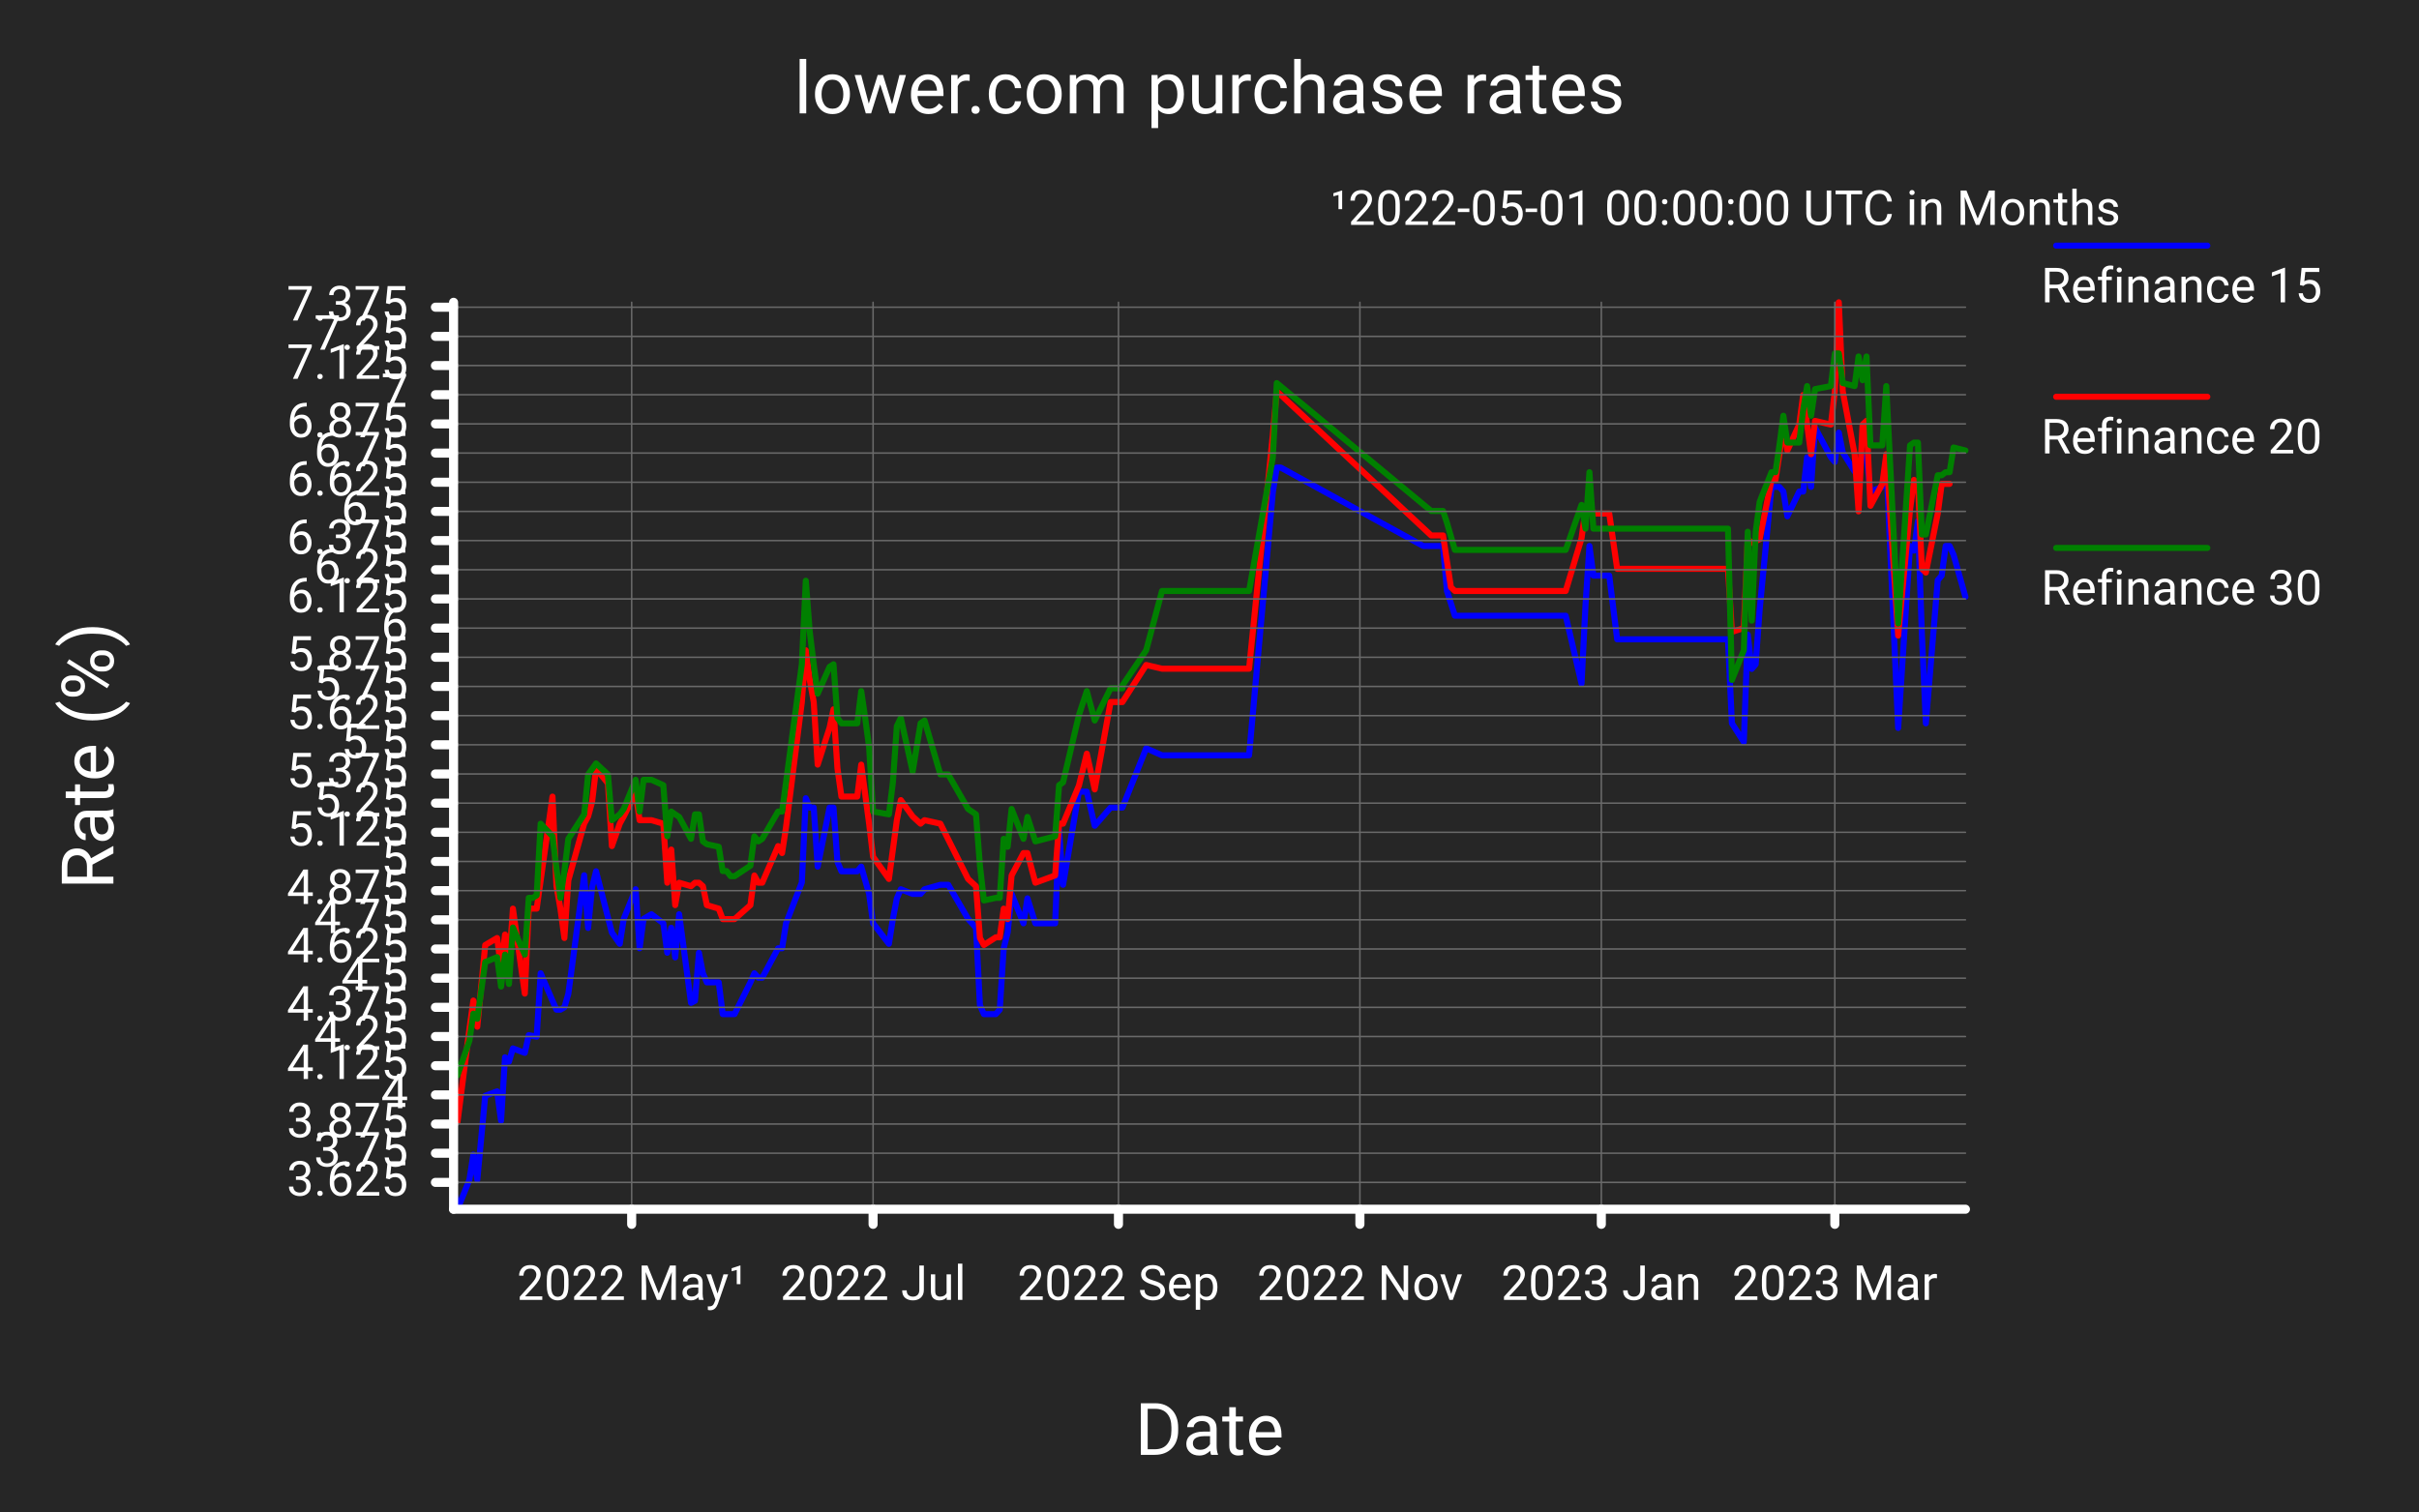
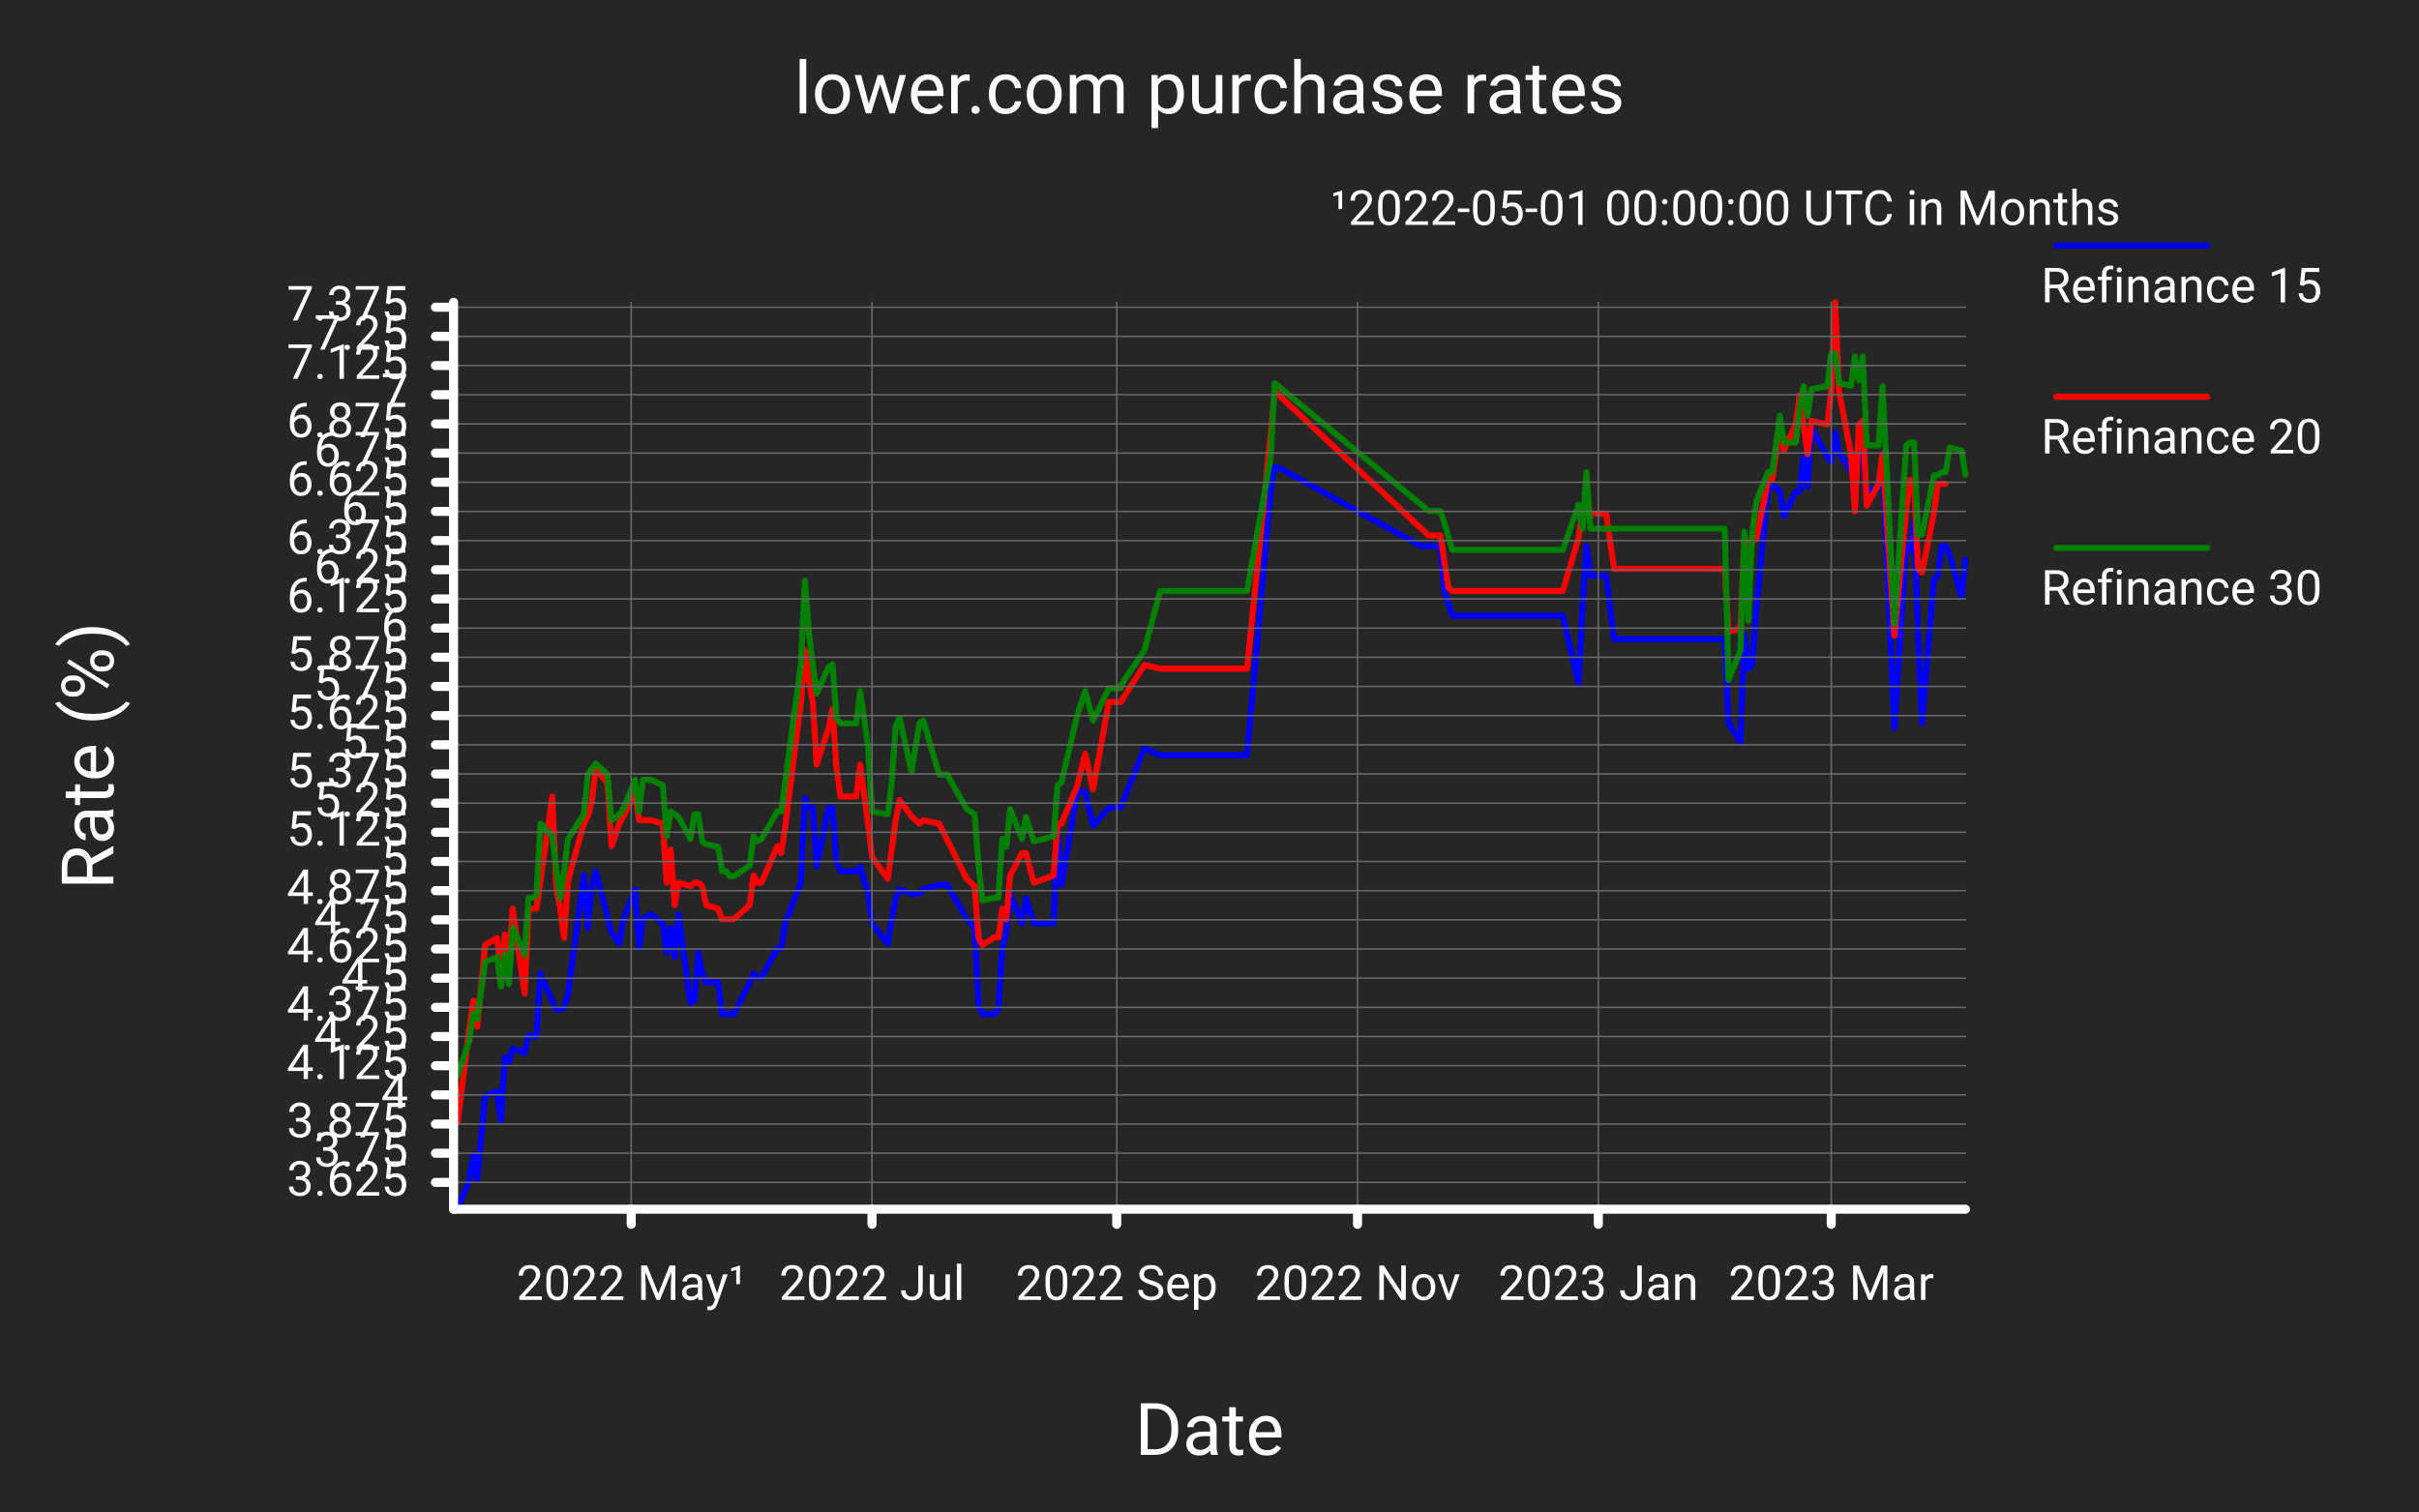
<svg xmlns="http://www.w3.org/2000/svg" class="poloto" width="800" height="500" viewBox="0 0 800 500">
  <style>.poloto{stroke-linecap:round;stroke-linejoin:round;font-family:Roboto,sans-serif;font-size:16px;}.poloto_background{fill:#262626;}.poloto_scatter{stroke-width:7}.poloto_tick_line{stroke:dimgray;stroke-width:0.5}.poloto_line{stroke-width:2}.poloto_text{fill: white;}.poloto_axis_lines{stroke: white;stroke-width:3;fill:none;stroke-dasharray:none}.poloto_title{font-size:24px;dominant-baseline:start;text-anchor:middle;}.poloto_xname{font-size:24px;dominant-baseline:start;text-anchor:middle;}.poloto_yname{font-size:24px;dominant-baseline:start;text-anchor:middle;}.poloto0stroke{stroke:blue;}.poloto1stroke{stroke:red;}.poloto2stroke{stroke:green;}.poloto3stroke{stroke:gold;}.poloto4stroke{stroke:aqua;}.poloto5stroke{stroke:lime;}.poloto6stroke{stroke:orange;}.poloto7stroke{stroke:chocolate;}.poloto0fill{fill:blue;}.poloto1fill{fill:red;}.poloto2fill{fill:green;}.poloto3fill{fill:gold;}.poloto4fill{fill:aqua;}.poloto5fill{fill:lime;}.poloto6fill{fill:orange;}.poloto7fill{fill:chocolate;}</style>
  <circle r="1e5" class="poloto_background" />
  <text class="poloto_text poloto_legend_text" x="675" y="100">Refinance 15</text>
  <line class="poloto_line poloto_legend_icon poloto0stroke poloto0legend" stroke="black" x1="680" x2="730" y1="81.25" y2="81.25" />
-   <path class="poloto_line poloto0stroke" fill="none" stroke="black" d=" M 150.00 393.13 L 151.31 400.00 L 155.24 390.27 L 156.54 381.94 L 157.85 390.27 L 157.85 390.27 L 160.47 362.48 L 164.40 361.01 L 165.71 370.74 L 167.02 349.74 L 168.32 351.21 L 169.63 346.81 L 173.56 348.28 L 174.87 342.41 L 174.87 342.41 L 177.49 342.95 L 178.80 321.95 L 182.72 331.06 L 184.03 333.99 L 185.34 333.99 L 186.65 333.22 L 187.96 328.74 L 193.19 289.53 L 194.50 306.97 L 195.81 293.46 L 197.12 288.21 L 197.12 288.21 L 202.36 308.52 L 204.97 312.22 L 206.28 303.96 L 210.21 294.16 L 211.52 313.69 L 212.83 303.96 L 212.83 303.96 L 215.45 302.42 L 219.37 305.43 L 220.68 315.16 L 220.68 315.16 L 221.99 306.90 L 223.30 316.70 L 224.61 302.42 L 228.53 331.76 L 229.84 331.06 L 231.15 315.16 L 231.15 315.16 L 232.46 321.95 L 233.77 324.96 L 237.70 324.96 L 239.01 335.46 L 240.31 335.46 L 241.62 335.46 L 242.93 335.46 L 248.17 324.96 L 249.48 321.95 L 250.79 323.42 L 252.09 323.42 L 252.09 323.42 L 257.33 313.69 L 258.64 313.69 L 259.95 305.43 L 265.18 291.92 L 266.49 264.05 L 267.80 267.14 L 269.11 267.14 L 270.42 286.67 L 274.35 267.14 L 275.65 267.14 L 276.96 285.13 L 278.27 288.21 L 283.51 288.21 L 284.82 286.67 L 286.13 291.22 L 287.43 295.70 L 288.74 305.43 L 293.98 312.22 L 295.29 303.96 L 296.60 297.17 L 297.91 294.16 L 301.83 295.70 L 304.45 295.70 L 305.76 294.16 L 310.99 292.69 L 310.99 292.69 L 310.99 292.69 L 310.99 292.69 L 310.99 292.69 L 310.99 292.69 L 313.61 292.69 L 313.61 292.69 L 313.61 292.69 L 313.61 292.69 L 313.61 292.69 L 313.61 292.69 L 320.16 303.96 L 322.77 306.90 L 324.08 332.53 L 325.39 335.46 L 329.32 335.46 L 330.63 333.99 L 331.94 313.69 L 333.25 308.44 L 334.55 295.70 L 338.48 305.43 L 338.48 305.43 L 339.79 297.17 L 342.41 305.43 L 342.41 305.43 L 348.95 305.43 L 350.26 274.70 L 351.57 292.69 L 356.81 261.89 L 359.42 261.89 L 359.42 261.89 L 362.04 273.16 L 367.28 267.14 L 367.28 267.14 L 367.28 267.14 L 367.28 267.14 L 367.28 267.14 L 367.28 267.14 L 367.28 267.14 L 367.28 267.14 L 367.28 267.14 L 371.20 267.14 L 379.06 247.53 L 384.29 249.85 L 384.29 249.85 L 388.22 249.85 L 393.46 249.85 L 394.76 249.85 L 394.76 249.85 L 394.76 249.85 L 394.76 249.85 L 394.76 249.85 L 411.78 249.85 L 413.09 249.85 L 420.94 162.92 L 422.25 154.66 L 423.56 154.66 L 470.68 180.60 L 475.92 180.60 L 477.23 180.60 L 478.53 195.50 L 481.15 203.68 L 481.15 203.68 L 486.39 203.68 L 487.70 203.68 L 489.01 203.68 L 490.31 203.68 L 494.24 203.68 L 495.55 203.68 L 498.17 203.68 L 499.48 203.68 L 503.40 203.68 L 504.71 203.68 L 504.71 203.68 L 508.64 203.68 L 512.57 203.68 L 513.87 203.68 L 515.18 203.68 L 516.49 203.68 L 517.80 203.68 L 523.04 226.15 L 524.35 200.21 L 525.65 180.60 L 526.96 190.40 L 530.89 190.40 L 532.20 190.40 L 532.20 190.40 L 534.82 211.48 L 536.13 211.48 L 540.05 211.48 L 541.36 211.48 L 542.67 211.48 L 543.98 211.48 L 545.29 211.48 L 545.29 211.48 L 545.29 211.48 L 545.29 211.48 L 551.83 211.48 L 554.45 211.48 L 558.38 211.48 L 559.69 211.48 L 562.30 211.48 L 563.61 211.48 L 568.85 211.48 L 570.16 211.48 L 571.47 211.48 L 572.77 239.27 L 576.70 245.45 L 578.01 209.93 L 579.32 221.28 L 580.63 219.74 L 581.94 201.75 L 585.86 161.07 L 587.17 161.07 L 588.48 161.07 L 589.79 162.61 L 591.10 170.79 L 595.03 162.61 L 596.34 162.61 L 597.64 151.26 L 598.95 161.07 L 600.26 141.46 L 605.50 151.26 L 606.81 152.80 L 608.12 143.08 L 609.42 149.64 L 613.35 155.97 L 614.66 152.80 L 615.97 151.26 L 617.28 151.26 L 618.59 162.61 L 622.51 161.07 L 623.82 152.80 L 627.75 240.81 L 631.68 180.60 L 632.98 182.14 L 634.29 172.41 L 635.60 209.93 L 636.91 239.27 L 640.84 191.95 L 642.15 190.40 L 643.46 180.60 L 644.76 180.60 L 646.07 183.53 L 650.00 197.43" />
+   <path class="poloto_line poloto0stroke" fill="none" stroke="black" d=" M 150.00 393.13 L 151.31 400.00 L 155.22 390.27 L 156.53 381.94 L 157.83 390.27 L 157.83 390.27 L 160.44 362.48 L 164.36 361.01 L 165.67 370.74 L 166.97 349.74 L 168.28 351.21 L 169.58 346.81 L 173.50 348.28 L 174.80 342.41 L 174.80 342.41 L 177.42 342.95 L 178.72 321.95 L 182.64 331.06 L 183.94 333.99 L 185.25 333.99 L 186.55 333.22 L 187.86 328.74 L 193.08 289.53 L 194.39 306.97 L 195.69 293.46 L 197.00 288.21 L 197.00 288.21 L 202.22 308.52 L 204.83 312.22 L 206.14 303.96 L 210.05 294.16 L 211.36 313.69 L 212.66 303.96 L 212.66 303.96 L 215.27 302.42 L 219.19 305.43 L 220.50 315.16 L 220.50 315.16 L 221.80 306.90 L 223.11 316.70 L 224.41 302.42 L 228.33 331.76 L 229.63 331.06 L 230.94 315.16 L 230.94 315.16 L 232.25 321.95 L 233.55 324.96 L 237.47 324.96 L 238.77 335.46 L 240.08 335.46 L 241.38 335.46 L 242.69 335.46 L 247.91 324.96 L 249.22 321.95 L 250.52 323.42 L 251.83 323.42 L 251.83 323.42 L 257.05 313.69 L 258.36 313.69 L 259.66 305.43 L 264.88 291.92 L 266.19 264.05 L 267.49 267.14 L 268.80 267.14 L 270.10 286.67 L 274.02 267.14 L 275.33 267.14 L 276.63 285.13 L 277.94 288.21 L 283.16 288.21 L 284.46 286.67 L 285.77 291.22 L 287.08 295.70 L 288.38 305.43 L 293.60 312.22 L 294.91 303.96 L 296.21 297.17 L 297.52 294.16 L 301.44 295.70 L 304.05 295.70 L 305.35 294.16 L 310.57 292.69 L 310.57 292.69 L 310.57 292.69 L 310.57 292.69 L 310.57 292.69 L 310.57 292.69 L 313.19 292.69 L 313.19 292.69 L 313.19 292.69 L 313.19 292.69 L 313.19 292.69 L 313.19 292.69 L 319.71 303.96 L 322.32 306.90 L 323.63 332.53 L 324.93 335.46 L 328.85 335.46 L 330.16 333.99 L 331.46 313.69 L 332.77 308.44 L 334.07 295.70 L 337.99 305.43 L 337.99 305.43 L 339.30 297.17 L 341.91 305.43 L 341.91 305.43 L 348.43 305.43 L 349.74 274.70 L 351.04 292.69 L 356.27 261.89 L 358.88 261.89 L 358.88 261.89 L 361.49 273.16 L 366.71 267.14 L 366.71 267.14 L 366.71 267.14 L 366.71 267.14 L 366.71 267.14 L 366.71 267.14 L 366.71 267.14 L 366.71 267.14 L 366.71 267.14 L 370.63 267.14 L 378.46 247.53 L 383.68 249.85 L 383.68 249.85 L 387.60 249.85 L 392.82 249.85 L 394.13 249.85 L 394.13 249.85 L 394.13 249.85 L 394.13 249.85 L 394.13 249.85 L 411.10 249.85 L 412.40 249.85 L 420.23 162.92 L 421.54 154.66 L 422.85 154.66 L 469.84 180.60 L 475.07 180.60 L 476.37 180.60 L 477.68 195.50 L 480.29 203.68 L 480.29 203.68 L 485.51 203.68 L 486.81 203.68 L 488.12 203.68 L 489.43 203.68 L 493.34 203.68 L 494.65 203.68 L 497.26 203.68 L 498.56 203.68 L 502.48 203.68 L 503.79 203.68 L 503.79 203.68 L 507.70 203.68 L 511.62 203.68 L 512.92 203.68 L 514.23 203.68 L 515.54 203.68 L 516.84 203.68 L 522.06 226.15 L 523.37 200.21 L 524.67 180.60 L 525.98 190.40 L 529.90 190.40 L 531.20 190.40 L 531.20 190.40 L 533.81 211.48 L 535.12 211.48 L 539.03 211.48 L 540.34 211.48 L 541.64 211.48 L 542.95 211.48 L 544.26 211.48 L 544.26 211.48 L 544.26 211.48 L 544.26 211.48 L 550.78 211.48 L 553.39 211.48 L 557.31 211.48 L 558.62 211.48 L 561.23 211.48 L 562.53 211.48 L 567.75 211.48 L 569.06 211.48 L 570.37 211.48 L 571.67 239.27 L 575.59 245.45 L 576.89 209.93 L 578.20 221.28 L 579.50 219.74 L 580.81 201.75 L 584.73 161.07 L 586.03 161.07 L 587.34 161.07 L 588.64 162.61 L 589.95 170.79 L 593.86 162.61 L 595.17 162.61 L 596.48 151.26 L 597.78 161.07 L 599.09 141.46 L 604.31 151.26 L 605.61 152.80 L 606.92 143.08 L 608.22 149.64 L 612.14 155.97 L 613.45 152.80 L 614.75 151.26 L 616.06 151.26 L 617.36 162.61 L 621.28 161.07 L 622.58 152.80 L 626.50 240.81 L 630.42 180.60 L 631.72 182.14 L 633.03 172.41 L 634.33 209.93 L 635.64 239.27 L 639.56 191.95 L 640.86 190.40 L 642.17 180.60 L 643.47 180.60 L 644.78 183.53 L 648.69 197.43 L 650.00 185.15" />
  <text class="poloto_text poloto_legend_text" x="675" y="150">Refinance 20</text>
  <line class="poloto_line poloto_legend_icon poloto1stroke poloto1legend" stroke="black" x1="680" x2="730" y1="131.25" y2="131.25" />
-   <path class="poloto_line poloto1stroke" fill="none" stroke="black" d=" M 150.00 350.51 L 151.31 371.13 L 155.24 340.40 L 156.54 330.98 L 157.85 339.63 L 157.85 339.63 L 160.47 312.61 L 164.40 310.29 L 165.71 320.10 L 167.02 309.14 L 168.32 318.94 L 169.63 300.57 L 173.56 328.67 L 174.87 300.57 L 174.87 300.57 L 177.49 300.57 L 177.49 300.57 L 182.72 263.51 L 184.03 293.15 L 185.34 300.57 L 186.65 310.29 L 187.96 291.22 L 193.19 272.47 L 194.50 270.07 L 195.81 265.29 L 197.12 254.32 L 201.05 259.11 L 202.36 279.88 L 204.97 272.47 L 206.28 270.07 L 210.21 262.27 L 211.52 271.31 L 212.83 271.31 L 212.83 271.31 L 215.45 271.31 L 219.37 272.47 L 220.68 292.00 L 220.68 292.00 L 221.99 281.03 L 223.30 299.41 L 224.61 292.00 L 228.53 293.15 L 229.84 292.00 L 231.15 292.00 L 231.15 292.00 L 232.46 293.15 L 233.77 299.41 L 237.70 300.57 L 239.01 304.04 L 240.31 304.04 L 241.62 304.04 L 242.93 304.04 L 248.17 299.41 L 249.48 289.60 L 250.79 292.00 L 252.09 292.00 L 252.09 292.00 L 257.33 279.88 L 258.64 282.19 L 259.95 273.62 L 265.18 232.24 L 266.49 215.11 L 267.80 224.91 L 269.11 232.24 L 270.42 252.93 L 274.35 240.74 L 275.65 234.64 L 276.96 254.17 L 278.27 263.51 L 283.51 263.51 L 284.82 252.93 L 286.13 262.74 L 287.43 272.47 L 288.74 283.43 L 293.98 290.76 L 295.29 281.03 L 296.60 271.31 L 297.91 264.67 L 301.83 270.07 L 304.45 272.47 L 305.76 271.31 L 310.99 272.47 L 310.99 272.47 L 310.99 272.47 L 310.99 272.47 L 310.99 272.47 L 310.99 272.47 L 310.99 272.47 L 310.99 272.47 L 310.99 272.47 L 310.99 272.47 L 310.99 272.47 L 310.99 272.47 L 320.16 290.76 L 322.77 293.15 L 324.08 310.29 L 325.39 312.61 L 329.32 310.06 L 330.63 310.06 L 331.94 300.57 L 333.25 304.04 L 334.55 289.60 L 338.48 282.19 L 338.48 282.19 L 339.79 282.19 L 342.41 292.00 L 342.41 292.00 L 348.95 289.60 L 350.26 272.47 L 351.57 272.47 L 356.81 259.88 L 359.42 249.31 L 359.42 249.31 L 362.04 261.12 L 367.28 232.24 L 367.28 232.24 L 367.28 232.24 L 367.28 232.24 L 367.28 232.24 L 367.28 232.24 L 367.28 232.24 L 367.28 232.24 L 367.28 232.24 L 371.20 232.24 L 379.06 219.97 L 384.29 221.20 L 386.91 221.20 L 388.22 221.20 L 388.22 221.20 L 394.76 221.20 L 396.07 221.20 L 396.07 221.20 L 396.07 221.20 L 396.07 221.20 L 411.78 221.20 L 413.09 221.20 L 420.94 143.85 L 422.25 129.41 L 422.25 129.41 L 473.30 177.12 L 475.92 177.12 L 477.23 177.12 L 479.84 194.26 L 481.15 195.50 L 481.15 195.50 L 486.39 195.50 L 487.70 195.50 L 489.01 195.50 L 490.31 195.50 L 494.24 195.50 L 495.55 195.50 L 498.17 195.50 L 499.48 195.50 L 503.40 195.50 L 504.71 195.50 L 504.71 195.50 L 508.64 195.50 L 512.57 195.50 L 513.87 195.50 L 515.18 195.50 L 516.49 195.50 L 517.80 195.50 L 523.04 178.05 L 524.35 168.55 L 525.65 167.32 L 526.96 169.87 L 530.89 169.87 L 532.20 169.87 L 532.20 169.87 L 534.82 188.16 L 536.13 188.16 L 540.05 188.16 L 541.36 188.16 L 542.67 188.16 L 543.98 188.16 L 545.29 188.16 L 545.29 188.16 L 550.52 188.16 L 550.52 188.16 L 551.83 188.16 L 554.45 188.16 L 558.38 188.16 L 559.69 188.16 L 562.30 188.16 L 563.61 188.16 L 568.85 188.16 L 570.16 188.16 L 571.47 188.16 L 572.77 209.01 L 576.70 207.77 L 578.01 178.36 L 579.32 179.59 L 579.32 179.59 L 581.94 178.36 L 585.86 158.75 L 587.17 158.75 L 588.48 150.26 L 589.79 140.45 L 591.10 149.02 L 595.03 140.45 L 596.34 130.65 L 597.64 140.45 L 598.95 150.26 L 600.26 139.22 L 605.50 140.45 L 606.81 129.41 L 608.12 100.00 L 609.42 129.41 L 613.35 150.26 L 614.66 169.17 L 615.97 140.45 L 617.28 139.22 L 618.59 167.32 L 622.51 160.06 L 623.82 150.26 L 627.75 210.24 L 631.68 168.55 L 632.98 158.75 L 634.29 160.06 L 635.60 188.16 L 636.91 189.40 L 640.84 169.87 L 642.15 160.06 L 643.46 160.06 L 644.76 160.06 L 644.76 160.06 L 644.76 160.06" />
+   <path class="poloto_line poloto1stroke" fill="none" stroke="black" d=" M 150.00 350.51 L 151.31 371.13 L 155.22 340.40 L 156.53 330.98 L 157.83 339.63 L 157.83 339.63 L 160.44 312.61 L 164.36 310.29 L 165.67 320.10 L 166.97 309.14 L 168.28 318.94 L 169.58 300.57 L 173.50 328.67 L 174.80 300.57 L 174.80 300.57 L 177.42 300.57 L 177.42 300.57 L 182.64 263.51 L 183.94 293.15 L 185.25 300.57 L 186.55 310.29 L 187.86 291.22 L 193.08 272.47 L 194.39 270.07 L 195.69 265.29 L 197.00 254.32 L 200.91 259.11 L 202.22 279.88 L 204.83 272.47 L 206.14 270.07 L 210.05 262.27 L 211.36 271.31 L 212.66 271.31 L 212.66 271.31 L 215.27 271.31 L 219.19 272.47 L 220.50 292.00 L 220.50 292.00 L 221.80 281.03 L 223.11 299.41 L 224.41 292.00 L 228.33 293.15 L 229.63 292.00 L 230.94 292.00 L 230.94 292.00 L 232.25 293.15 L 233.55 299.41 L 237.47 300.57 L 238.77 304.04 L 240.08 304.04 L 241.38 304.04 L 242.69 304.04 L 247.91 299.41 L 249.22 289.60 L 250.52 292.00 L 251.83 292.00 L 251.83 292.00 L 257.05 279.88 L 258.36 282.19 L 259.66 273.62 L 264.88 232.24 L 266.19 215.11 L 267.49 224.91 L 268.80 232.24 L 270.10 252.93 L 274.02 240.74 L 275.33 234.64 L 276.63 254.17 L 277.94 263.51 L 283.16 263.51 L 284.46 252.93 L 285.77 262.74 L 287.08 272.47 L 288.38 283.43 L 293.60 290.76 L 294.91 281.03 L 296.21 271.31 L 297.52 264.67 L 301.44 270.07 L 304.05 272.47 L 305.35 271.31 L 310.57 272.47 L 310.57 272.47 L 310.57 272.47 L 310.57 272.47 L 310.57 272.47 L 310.57 272.47 L 310.57 272.47 L 310.57 272.47 L 310.57 272.47 L 310.57 272.47 L 310.57 272.47 L 310.57 272.47 L 319.71 290.76 L 322.32 293.15 L 323.63 310.29 L 324.93 312.61 L 328.85 310.06 L 330.16 310.06 L 331.46 300.57 L 332.77 304.04 L 334.07 289.60 L 337.99 282.19 L 337.99 282.19 L 339.30 282.19 L 341.91 292.00 L 341.91 292.00 L 348.43 289.60 L 349.74 272.47 L 351.04 272.47 L 356.27 259.88 L 358.88 249.31 L 358.88 249.31 L 361.49 261.12 L 366.71 232.24 L 366.71 232.24 L 366.71 232.24 L 366.71 232.24 L 366.71 232.24 L 366.71 232.24 L 366.71 232.24 L 366.71 232.24 L 366.71 232.24 L 370.63 232.24 L 378.46 219.97 L 383.68 221.20 L 386.29 221.20 L 387.60 221.20 L 387.60 221.20 L 394.13 221.20 L 395.43 221.20 L 395.43 221.20 L 395.43 221.20 L 395.43 221.20 L 411.10 221.20 L 412.40 221.20 L 420.23 143.85 L 421.54 129.41 L 421.54 129.41 L 472.45 177.12 L 475.07 177.12 L 476.37 177.12 L 478.98 194.26 L 480.29 195.50 L 480.29 195.50 L 485.51 195.50 L 486.81 195.50 L 488.12 195.50 L 489.43 195.50 L 493.34 195.50 L 494.65 195.50 L 497.26 195.50 L 498.56 195.50 L 502.48 195.50 L 503.79 195.50 L 503.79 195.50 L 507.70 195.50 L 511.62 195.50 L 512.92 195.50 L 514.23 195.50 L 515.54 195.50 L 516.84 195.50 L 522.06 178.05 L 523.37 168.55 L 524.67 167.32 L 525.98 169.87 L 529.90 169.87 L 531.20 169.87 L 531.20 169.87 L 533.81 188.16 L 535.12 188.16 L 539.03 188.16 L 540.34 188.16 L 541.64 188.16 L 542.95 188.16 L 544.26 188.16 L 544.26 188.16 L 549.48 188.16 L 549.48 188.16 L 550.78 188.16 L 553.39 188.16 L 557.31 188.16 L 558.62 188.16 L 561.23 188.16 L 562.53 188.16 L 567.75 188.16 L 569.06 188.16 L 570.37 188.16 L 571.67 209.01 L 575.59 207.77 L 576.89 178.36 L 578.20 179.59 L 578.20 179.59 L 580.81 178.36 L 584.73 158.75 L 586.03 158.75 L 587.34 150.26 L 588.64 140.45 L 589.95 149.02 L 593.86 140.45 L 595.17 130.65 L 596.48 140.45 L 597.78 150.26 L 599.09 139.22 L 604.31 140.45 L 605.61 129.41 L 606.92 100.00 L 608.22 129.41 L 612.14 150.26 L 613.45 169.17 L 614.75 140.45 L 616.06 139.22 L 617.36 167.32 L 621.28 160.06 L 622.58 150.26 L 626.50 210.24 L 630.42 168.55 L 631.72 158.75 L 633.03 160.06 L 634.33 188.16 L 635.64 189.40 L 639.56 169.87 L 640.86 160.06 L 642.17 160.06 L 643.47 160.06 L 643.47 160.06 L 643.47 160.06 L 643.47 160.06" />
  <text class="poloto_text poloto_legend_text" x="675" y="200">Refinance 30</text>
  <line class="poloto_line poloto_legend_icon poloto2stroke poloto2legend" stroke="black" x1="680" x2="730" y1="181.25" y2="181.25" />
-   <path class="poloto_line poloto2stroke" fill="none" stroke="black" d=" M 150.00 348.35 L 151.31 355.69 L 155.24 344.26 L 156.54 335.31 L 157.85 337.00 L 157.85 337.00 L 160.47 318.24 L 164.40 316.62 L 165.71 326.35 L 167.02 315.77 L 168.32 325.50 L 169.63 306.82 L 173.56 315.77 L 174.87 297.01 L 176.18 297.01 L 177.49 296.17 L 178.80 272.47 L 182.72 276.63 L 184.03 287.29 L 185.34 297.01 L 186.65 288.14 L 187.96 277.48 L 193.19 269.38 L 194.50 256.18 L 195.81 254.40 L 197.12 252.55 L 201.05 256.18 L 202.36 271.31 L 204.97 269.38 L 206.28 267.60 L 210.21 257.95 L 211.52 268.45 L 212.83 257.95 L 212.83 257.95 L 215.45 257.95 L 219.37 259.73 L 220.68 276.63 L 220.68 276.63 L 221.99 268.45 L 223.30 269.38 L 224.61 270.23 L 228.53 277.48 L 229.84 269.38 L 231.15 269.38 L 231.15 269.38 L 232.46 278.33 L 233.77 279.26 L 237.70 280.11 L 239.01 288.14 L 240.31 288.14 L 241.62 289.84 L 242.93 289.84 L 248.17 286.36 L 249.48 276.63 L 250.79 278.33 L 252.09 277.48 L 252.09 277.48 L 257.33 268.45 L 258.64 268.45 L 259.95 258.80 L 265.18 219.74 L 266.49 192.10 L 267.80 209.01 L 269.11 219.74 L 270.42 229.46 L 274.35 220.59 L 275.65 219.74 L 276.96 237.49 L 278.27 239.27 L 283.51 239.27 L 284.82 228.62 L 286.13 237.49 L 287.43 247.22 L 288.74 268.45 L 293.98 269.38 L 295.29 258.80 L 296.60 240.20 L 297.91 237.49 L 301.83 255.25 L 304.45 239.27 L 305.76 238.34 L 310.99 256.18 L 310.99 256.18 L 310.99 256.18 L 310.99 256.18 L 310.99 256.18 L 310.99 256.18 L 313.61 256.18 L 313.61 256.18 L 313.61 256.18 L 313.61 256.18 L 313.61 256.18 L 313.61 256.18 L 320.16 267.60 L 322.77 269.38 L 324.08 286.36 L 325.39 297.86 L 329.32 297.01 L 330.63 297.01 L 331.94 277.48 L 333.25 280.11 L 334.55 267.60 L 338.48 277.48 L 338.48 277.48 L 339.79 270.23 L 342.41 278.33 L 342.41 278.33 L 348.95 276.63 L 350.26 259.73 L 351.57 258.80 L 356.81 236.57 L 359.42 228.62 L 359.42 228.62 L 362.04 238.34 L 367.28 227.69 L 367.28 227.69 L 367.28 227.69 L 367.28 227.69 L 367.28 227.69 L 367.28 227.69 L 367.28 227.69 L 367.28 227.69 L 371.20 227.69 L 371.20 226.76 L 379.06 215.11 L 384.29 195.50 L 384.29 195.50 L 388.22 195.50 L 388.22 195.50 L 394.76 195.50 L 396.07 195.50 L 396.07 195.50 L 396.07 195.50 L 396.07 195.50 L 411.78 195.50 L 413.09 195.50 L 420.94 151.34 L 422.25 126.71 L 422.25 126.71 L 473.30 169.02 L 475.92 169.02 L 477.23 169.02 L 478.53 172.95 L 481.15 181.91 L 481.15 181.91 L 486.39 181.91 L 487.70 181.91 L 489.01 181.91 L 490.31 181.91 L 494.24 181.91 L 495.55 181.91 L 498.17 181.91 L 499.48 181.91 L 503.40 181.91 L 504.71 181.91 L 504.71 181.91 L 508.64 181.91 L 512.57 181.91 L 513.87 181.91 L 515.18 181.91 L 516.49 181.91 L 517.80 181.91 L 523.04 167.01 L 524.35 174.88 L 525.65 156.20 L 526.96 174.88 L 530.89 174.88 L 532.20 174.88 L 532.20 174.88 L 534.82 174.88 L 536.13 174.88 L 540.05 174.88 L 541.36 174.88 L 542.67 174.88 L 543.98 174.88 L 545.29 174.88 L 545.29 174.88 L 550.52 174.88 L 550.52 174.88 L 551.83 174.88 L 554.45 174.88 L 558.38 174.88 L 559.69 174.88 L 562.30 174.88 L 563.61 174.88 L 568.85 174.88 L 570.16 174.88 L 571.47 174.88 L 572.77 224.91 L 576.70 215.11 L 578.01 175.89 L 579.32 205.30 L 580.63 175.89 L 581.94 166.01 L 585.86 156.20 L 587.17 156.20 L 588.48 147.32 L 589.79 137.52 L 591.10 146.40 L 595.03 146.40 L 596.34 135.59 L 597.64 127.71 L 598.95 137.52 L 600.26 128.72 L 605.50 127.71 L 606.81 116.91 L 608.12 116.91 L 609.42 126.71 L 613.35 127.71 L 614.66 117.91 L 615.97 125.78 L 617.28 117.91 L 618.59 147.32 L 622.51 147.32 L 623.82 127.71 L 627.75 206.23 L 631.68 147.32 L 632.98 146.40 L 634.29 146.40 L 635.60 176.81 L 636.91 176.81 L 640.84 157.21 L 642.15 157.21 L 643.46 156.20 L 644.76 156.20 L 646.07 148.02 L 650.00 149.02" />
+   <path class="poloto_line poloto2stroke" fill="none" stroke="black" d=" M 150.00 348.35 L 151.31 355.69 L 155.22 344.26 L 156.53 335.31 L 157.83 337.00 L 157.83 337.00 L 160.44 318.24 L 164.36 316.62 L 165.67 326.35 L 166.97 315.77 L 168.28 325.50 L 169.58 306.82 L 173.50 315.77 L 174.80 297.01 L 176.11 297.01 L 177.42 296.17 L 178.72 272.47 L 182.64 276.63 L 183.94 287.29 L 185.25 297.01 L 186.55 288.14 L 187.86 277.48 L 193.08 269.38 L 194.39 256.18 L 195.69 254.40 L 197.00 252.55 L 200.91 256.18 L 202.22 271.31 L 204.83 269.38 L 206.14 267.60 L 210.05 257.95 L 211.36 268.45 L 212.66 257.95 L 212.66 257.95 L 215.27 257.95 L 219.19 259.73 L 220.50 276.63 L 220.50 276.63 L 221.80 268.45 L 223.11 269.38 L 224.41 270.23 L 228.33 277.48 L 229.63 269.38 L 230.94 269.38 L 230.94 269.38 L 232.25 278.33 L 233.55 279.26 L 237.47 280.11 L 238.77 288.14 L 240.08 288.14 L 241.38 289.84 L 242.69 289.84 L 247.91 286.36 L 249.22 276.63 L 250.52 278.33 L 251.83 277.48 L 251.83 277.48 L 257.05 268.45 L 258.36 268.45 L 259.66 258.80 L 264.88 219.74 L 266.19 192.10 L 267.49 209.01 L 268.80 219.74 L 270.10 229.46 L 274.02 220.59 L 275.33 219.74 L 276.63 237.49 L 277.94 239.27 L 283.16 239.27 L 284.46 228.62 L 285.77 237.49 L 287.08 247.22 L 288.38 268.45 L 293.60 269.38 L 294.91 258.80 L 296.21 240.20 L 297.52 237.49 L 301.44 255.25 L 304.05 239.27 L 305.35 238.34 L 310.57 256.18 L 310.57 256.18 L 310.57 256.18 L 310.57 256.18 L 310.57 256.18 L 310.57 256.18 L 313.19 256.18 L 313.19 256.18 L 313.19 256.18 L 313.19 256.18 L 313.19 256.18 L 313.19 256.18 L 319.71 267.60 L 322.32 269.38 L 323.63 286.36 L 324.93 297.86 L 328.85 297.01 L 330.16 297.01 L 331.46 277.48 L 332.77 280.11 L 334.07 267.60 L 337.99 277.48 L 337.99 277.48 L 339.30 270.23 L 341.91 278.33 L 341.91 278.33 L 348.43 276.63 L 349.74 259.73 L 351.04 258.80 L 356.27 236.57 L 358.88 228.62 L 358.88 228.62 L 361.49 238.34 L 366.71 227.69 L 366.71 227.69 L 366.71 227.69 L 366.71 227.69 L 366.71 227.69 L 366.71 227.69 L 366.71 227.69 L 366.71 227.69 L 370.63 227.69 L 370.63 226.76 L 378.46 215.11 L 383.68 195.50 L 383.68 195.50 L 387.60 195.50 L 387.60 195.50 L 394.13 195.50 L 395.43 195.50 L 395.43 195.50 L 395.43 195.50 L 395.43 195.50 L 411.10 195.50 L 412.40 195.50 L 420.23 151.34 L 421.54 126.71 L 421.54 126.71 L 472.45 169.02 L 475.07 169.02 L 476.37 169.02 L 477.68 172.95 L 480.29 181.91 L 480.29 181.91 L 485.51 181.91 L 486.81 181.91 L 488.12 181.91 L 489.43 181.91 L 493.34 181.91 L 494.65 181.91 L 497.26 181.91 L 498.56 181.91 L 502.48 181.91 L 503.79 181.91 L 503.79 181.91 L 507.70 181.91 L 511.62 181.91 L 512.92 181.91 L 514.23 181.91 L 515.54 181.91 L 516.84 181.91 L 522.06 167.01 L 523.37 174.88 L 524.67 156.20 L 525.98 174.88 L 529.90 174.88 L 531.20 174.88 L 531.20 174.88 L 533.81 174.88 L 535.12 174.88 L 539.03 174.88 L 540.34 174.88 L 541.64 174.88 L 542.95 174.88 L 544.26 174.88 L 544.26 174.88 L 549.48 174.88 L 549.48 174.88 L 550.78 174.88 L 553.39 174.88 L 557.31 174.88 L 558.62 174.88 L 561.23 174.88 L 562.53 174.88 L 567.75 174.88 L 569.06 174.88 L 570.37 174.88 L 571.67 224.91 L 575.59 215.11 L 576.89 175.89 L 578.20 205.30 L 579.50 175.89 L 580.81 166.01 L 584.73 156.20 L 586.03 156.20 L 587.34 147.32 L 588.64 137.52 L 589.95 146.40 L 593.86 146.40 L 595.17 135.59 L 596.48 127.71 L 597.78 137.52 L 599.09 128.72 L 604.31 127.71 L 605.61 116.91 L 606.92 116.91 L 608.22 126.71 L 612.14 127.71 L 613.45 117.91 L 614.75 125.78 L 616.06 117.91 L 617.36 147.32 L 621.28 147.32 L 622.58 127.71 L 626.50 206.23 L 630.42 147.32 L 631.72 146.40 L 633.03 146.40 L 634.33 176.81 L 635.64 176.81 L 639.56 157.21 L 640.86 157.21 L 642.17 156.20 L 643.47 156.20 L 644.78 148.02 L 648.69 149.02 L 650.00 157.05" />
  <text class="poloto_labels poloto_text poloto_title" x="400" y="37.5">lower.com purchase rates</text>
  <text class="poloto_labels poloto_text poloto_xname" x="400" y="481.25">Date</text>
  <text class="poloto_labels poloto_text poloto_yname" transform="rotate(-90,37.5,250)" x="37.5" y="250">Rate (%)</text>
  <text class="poloto_tick_labels poloto_text" dominant-baseline="middle" text-anchor="start" x="150" y="70" />
  <line class="poloto_axis_lines" stroke="black" x1="150" x2="144" y1="391.122" y2="391.122" />
  <line class="poloto_tick_line" stroke="black" x1="150" x2="650" y1="391.122" y2="391.122" />
  <text class="poloto_tick_labels poloto_text" dominant-baseline="middle" text-anchor="end" x="135" y="391.122">3.625</text>
  <line class="poloto_axis_lines" stroke="black" x1="150" x2="144" y1="381.472" y2="381.472" />
  <line class="poloto_tick_line" stroke="black" x1="150" x2="650" y1="381.472" y2="381.472" />
  <text class="poloto_tick_labels poloto_text" dominant-baseline="middle" text-anchor="end" x="135" y="381.472">3.75</text>
  <line class="poloto_axis_lines" stroke="black" x1="150" x2="144" y1="371.822" y2="371.822" />
  <line class="poloto_tick_line" stroke="black" x1="150" x2="650" y1="371.822" y2="371.822" />
  <text class="poloto_tick_labels poloto_text" dominant-baseline="middle" text-anchor="end" x="135" y="371.822">3.875</text>
  <line class="poloto_axis_lines" stroke="black" x1="150" x2="144" y1="362.172" y2="362.172" />
  <line class="poloto_tick_line" stroke="black" x1="150" x2="650" y1="362.172" y2="362.172" />
  <text class="poloto_tick_labels poloto_text" dominant-baseline="middle" text-anchor="end" x="135" y="362.172">4</text>
  <line class="poloto_axis_lines" stroke="black" x1="150" x2="144" y1="352.522" y2="352.522" />
  <line class="poloto_tick_line" stroke="black" x1="150" x2="650" y1="352.522" y2="352.522" />
  <text class="poloto_tick_labels poloto_text" dominant-baseline="middle" text-anchor="end" x="135" y="352.522">4.125</text>
  <line class="poloto_axis_lines" stroke="black" x1="150" x2="144" y1="342.872" y2="342.872" />
  <line class="poloto_tick_line" stroke="black" x1="150" x2="650" y1="342.872" y2="342.872" />
  <text class="poloto_tick_labels poloto_text" dominant-baseline="middle" text-anchor="end" x="135" y="342.872">4.25</text>
  <line class="poloto_axis_lines" stroke="black" x1="150" x2="144" y1="333.222" y2="333.222" />
  <line class="poloto_tick_line" stroke="black" x1="150" x2="650" y1="333.222" y2="333.222" />
  <text class="poloto_tick_labels poloto_text" dominant-baseline="middle" text-anchor="end" x="135" y="333.222">4.375</text>
  <line class="poloto_axis_lines" stroke="black" x1="150" x2="144" y1="323.572" y2="323.572" />
  <line class="poloto_tick_line" stroke="black" x1="150" x2="650" y1="323.572" y2="323.572" />
  <text class="poloto_tick_labels poloto_text" dominant-baseline="middle" text-anchor="end" x="135" y="323.572">4.5</text>
  <line class="poloto_axis_lines" stroke="black" x1="150" x2="144" y1="313.922" y2="313.922" />
  <line class="poloto_tick_line" stroke="black" x1="150" x2="650" y1="313.922" y2="313.922" />
  <text class="poloto_tick_labels poloto_text" dominant-baseline="middle" text-anchor="end" x="135" y="313.922">4.625</text>
  <line class="poloto_axis_lines" stroke="black" x1="150" x2="144" y1="304.272" y2="304.272" />
  <line class="poloto_tick_line" stroke="black" x1="150" x2="650" y1="304.272" y2="304.272" />
  <text class="poloto_tick_labels poloto_text" dominant-baseline="middle" text-anchor="end" x="135" y="304.272">4.75</text>
  <line class="poloto_axis_lines" stroke="black" x1="150" x2="144" y1="294.622" y2="294.622" />
  <line class="poloto_tick_line" stroke="black" x1="150" x2="650" y1="294.622" y2="294.622" />
  <text class="poloto_tick_labels poloto_text" dominant-baseline="middle" text-anchor="end" x="135" y="294.622">4.875</text>
  <line class="poloto_axis_lines" stroke="black" x1="150" x2="144" y1="284.972" y2="284.972" />
  <line class="poloto_tick_line" stroke="black" x1="150" x2="650" y1="284.972" y2="284.972" />
  <text class="poloto_tick_labels poloto_text" dominant-baseline="middle" text-anchor="end" x="135" y="284.972">5</text>
  <line class="poloto_axis_lines" stroke="black" x1="150" x2="144" y1="275.322" y2="275.322" />
  <line class="poloto_tick_line" stroke="black" x1="150" x2="650" y1="275.322" y2="275.322" />
  <text class="poloto_tick_labels poloto_text" dominant-baseline="middle" text-anchor="end" x="135" y="275.322">5.125</text>
  <line class="poloto_axis_lines" stroke="black" x1="150" x2="144" y1="265.672" y2="265.672" />
  <line class="poloto_tick_line" stroke="black" x1="150" x2="650" y1="265.672" y2="265.672" />
  <text class="poloto_tick_labels poloto_text" dominant-baseline="middle" text-anchor="end" x="135" y="265.672">5.25</text>
  <line class="poloto_axis_lines" stroke="black" x1="150" x2="144" y1="256.022" y2="256.022" />
  <line class="poloto_tick_line" stroke="black" x1="150" x2="650" y1="256.022" y2="256.022" />
  <text class="poloto_tick_labels poloto_text" dominant-baseline="middle" text-anchor="end" x="135" y="256.022">5.375</text>
  <line class="poloto_axis_lines" stroke="black" x1="150" x2="144" y1="246.372" y2="246.372" />
  <line class="poloto_tick_line" stroke="black" x1="150" x2="650" y1="246.372" y2="246.372" />
  <text class="poloto_tick_labels poloto_text" dominant-baseline="middle" text-anchor="end" x="135" y="246.372">5.5</text>
  <line class="poloto_axis_lines" stroke="black" x1="150" x2="144" y1="236.722" y2="236.722" />
  <line class="poloto_tick_line" stroke="black" x1="150" x2="650" y1="236.722" y2="236.722" />
  <text class="poloto_tick_labels poloto_text" dominant-baseline="middle" text-anchor="end" x="135" y="236.722">5.625</text>
  <line class="poloto_axis_lines" stroke="black" x1="150" x2="144" y1="227.072" y2="227.072" />
  <line class="poloto_tick_line" stroke="black" x1="150" x2="650" y1="227.072" y2="227.072" />
  <text class="poloto_tick_labels poloto_text" dominant-baseline="middle" text-anchor="end" x="135" y="227.072">5.75</text>
  <line class="poloto_axis_lines" stroke="black" x1="150" x2="144" y1="217.422" y2="217.422" />
  <line class="poloto_tick_line" stroke="black" x1="150" x2="650" y1="217.422" y2="217.422" />
  <text class="poloto_tick_labels poloto_text" dominant-baseline="middle" text-anchor="end" x="135" y="217.422">5.875</text>
  <line class="poloto_axis_lines" stroke="black" x1="150" x2="144" y1="207.771" y2="207.771" />
  <line class="poloto_tick_line" stroke="black" x1="150" x2="650" y1="207.771" y2="207.771" />
  <text class="poloto_tick_labels poloto_text" dominant-baseline="middle" text-anchor="end" x="135" y="207.771">6</text>
  <line class="poloto_axis_lines" stroke="black" x1="150" x2="144" y1="198.121" y2="198.121" />
  <line class="poloto_tick_line" stroke="black" x1="150" x2="650" y1="198.121" y2="198.121" />
  <text class="poloto_tick_labels poloto_text" dominant-baseline="middle" text-anchor="end" x="135" y="198.121">6.125</text>
  <line class="poloto_axis_lines" stroke="black" x1="150" x2="144" y1="188.471" y2="188.471" />
  <line class="poloto_tick_line" stroke="black" x1="150" x2="650" y1="188.471" y2="188.471" />
  <text class="poloto_tick_labels poloto_text" dominant-baseline="middle" text-anchor="end" x="135" y="188.471">6.25</text>
  <line class="poloto_axis_lines" stroke="black" x1="150" x2="144" y1="178.821" y2="178.821" />
  <line class="poloto_tick_line" stroke="black" x1="150" x2="650" y1="178.821" y2="178.821" />
  <text class="poloto_tick_labels poloto_text" dominant-baseline="middle" text-anchor="end" x="135" y="178.821">6.375</text>
  <line class="poloto_axis_lines" stroke="black" x1="150" x2="144" y1="169.171" y2="169.171" />
  <line class="poloto_tick_line" stroke="black" x1="150" x2="650" y1="169.171" y2="169.171" />
  <text class="poloto_tick_labels poloto_text" dominant-baseline="middle" text-anchor="end" x="135" y="169.171">6.5</text>
  <line class="poloto_axis_lines" stroke="black" x1="150" x2="144" y1="159.521" y2="159.521" />
  <line class="poloto_tick_line" stroke="black" x1="150" x2="650" y1="159.521" y2="159.521" />
  <text class="poloto_tick_labels poloto_text" dominant-baseline="middle" text-anchor="end" x="135" y="159.521">6.625</text>
  <line class="poloto_axis_lines" stroke="black" x1="150" x2="144" y1="149.871" y2="149.871" />
  <line class="poloto_tick_line" stroke="black" x1="150" x2="650" y1="149.871" y2="149.871" />
  <text class="poloto_tick_labels poloto_text" dominant-baseline="middle" text-anchor="end" x="135" y="149.871">6.75</text>
  <line class="poloto_axis_lines" stroke="black" x1="150" x2="144" y1="140.221" y2="140.221" />
  <line class="poloto_tick_line" stroke="black" x1="150" x2="650" y1="140.221" y2="140.221" />
  <text class="poloto_tick_labels poloto_text" dominant-baseline="middle" text-anchor="end" x="135" y="140.221">6.875</text>
  <line class="poloto_axis_lines" stroke="black" x1="150" x2="144" y1="130.571" y2="130.571" />
  <line class="poloto_tick_line" stroke="black" x1="150" x2="650" y1="130.571" y2="130.571" />
  <text class="poloto_tick_labels poloto_text" dominant-baseline="middle" text-anchor="end" x="135" y="130.571">7</text>
  <line class="poloto_axis_lines" stroke="black" x1="150" x2="144" y1="120.921" y2="120.921" />
  <line class="poloto_tick_line" stroke="black" x1="150" x2="650" y1="120.921" y2="120.921" />
  <text class="poloto_tick_labels poloto_text" dominant-baseline="middle" text-anchor="end" x="135" y="120.921">7.125</text>
  <line class="poloto_axis_lines" stroke="black" x1="150" x2="144" y1="111.271" y2="111.271" />
  <line class="poloto_tick_line" stroke="black" x1="150" x2="650" y1="111.271" y2="111.271" />
  <text class="poloto_tick_labels poloto_text" dominant-baseline="middle" text-anchor="end" x="135" y="111.271">7.25</text>
  <line class="poloto_axis_lines" stroke="black" x1="150" x2="144" y1="101.621" y2="101.621" />
  <line class="poloto_tick_line" stroke="black" x1="150" x2="650" y1="101.621" y2="101.621" />
  <text class="poloto_tick_labels poloto_text" dominant-baseline="middle" text-anchor="end" x="135" y="101.621">7.375</text>
  <text class="poloto_tick_labels poloto_text" dominant-baseline="middle" text-anchor="start" x="440" y="70">¹2022-05-01 00:00:00 UTC in Months</text>
-   <line class="poloto_axis_lines" stroke="black" x1="208.901" x2="208.901" y1="400" y2="405" />
-   <line class="poloto_tick_line" stroke="black" x1="208.901" x2="208.901" y1="400" y2="100" />
-   <text class="poloto_tick_labels poloto_text" dominant-baseline="start" text-anchor="middle" x="208.901" y="430">2022 May¹</text>
-   <line class="poloto_axis_lines" stroke="black" x1="288.743" x2="288.743" y1="400" y2="405" />
-   <line class="poloto_tick_line" stroke="black" x1="288.743" x2="288.743" y1="400" y2="100" />
-   <text class="poloto_tick_labels poloto_text" dominant-baseline="start" text-anchor="middle" x="288.743" y="430">2022 Jul</text>
-   <line class="poloto_axis_lines" stroke="black" x1="369.895" x2="369.895" y1="400" y2="405" />
-   <line class="poloto_tick_line" stroke="black" x1="369.895" x2="369.895" y1="400" y2="100" />
-   <text class="poloto_tick_labels poloto_text" dominant-baseline="start" text-anchor="middle" x="369.895" y="430">2022 Sep</text>
-   <line class="poloto_axis_lines" stroke="black" x1="449.738" x2="449.738" y1="400" y2="405" />
-   <line class="poloto_tick_line" stroke="black" x1="449.738" x2="449.738" y1="400" y2="100" />
-   <text class="poloto_tick_labels poloto_text" dominant-baseline="start" text-anchor="middle" x="449.738" y="430">2022 Nov</text>
-   <line class="poloto_axis_lines" stroke="black" x1="529.581" x2="529.581" y1="400" y2="405" />
-   <line class="poloto_tick_line" stroke="black" x1="529.581" x2="529.581" y1="400" y2="100" />
-   <text class="poloto_tick_labels poloto_text" dominant-baseline="start" text-anchor="middle" x="529.581" y="430">2023 Jan</text>
-   <line class="poloto_axis_lines" stroke="black" x1="606.806" x2="606.806" y1="400" y2="405" />
-   <line class="poloto_tick_line" stroke="black" x1="606.806" x2="606.806" y1="400" y2="100" />
-   <text class="poloto_tick_labels poloto_text" dominant-baseline="start" text-anchor="middle" x="606.806" y="430">2023 Mar</text>
+   <line class="poloto_axis_lines" stroke="black" x1="208.747" x2="208.747" y1="400" y2="405" />
+   <line class="poloto_tick_line" stroke="black" x1="208.747" x2="208.747" y1="400" y2="100" />
+   <text class="poloto_tick_labels poloto_text" dominant-baseline="start" text-anchor="middle" x="208.747" y="430">2022 May¹</text>
+   <line class="poloto_axis_lines" stroke="black" x1="288.381" x2="288.381" y1="400" y2="405" />
+   <line class="poloto_tick_line" stroke="black" x1="288.381" x2="288.381" y1="400" y2="100" />
+   <text class="poloto_tick_labels poloto_text" dominant-baseline="start" text-anchor="middle" x="288.381" y="430">2022 Jul</text>
+   <line class="poloto_axis_lines" stroke="black" x1="369.321" x2="369.321" y1="400" y2="405" />
+   <line class="poloto_tick_line" stroke="black" x1="369.321" x2="369.321" y1="400" y2="100" />
+   <text class="poloto_tick_labels poloto_text" dominant-baseline="start" text-anchor="middle" x="369.321" y="430">2022 Sep</text>
+   <line class="poloto_axis_lines" stroke="black" x1="448.956" x2="448.956" y1="400" y2="405" />
+   <line class="poloto_tick_line" stroke="black" x1="448.956" x2="448.956" y1="400" y2="100" />
+   <text class="poloto_tick_labels poloto_text" dominant-baseline="start" text-anchor="middle" x="448.956" y="430">2022 Nov</text>
+   <line class="poloto_axis_lines" stroke="black" x1="528.59" x2="528.59" y1="400" y2="405" />
+   <line class="poloto_tick_line" stroke="black" x1="528.59" x2="528.59" y1="400" y2="100" />
+   <text class="poloto_tick_labels poloto_text" dominant-baseline="start" text-anchor="middle" x="528.59" y="430">2023 Jan</text>
+   <line class="poloto_axis_lines" stroke="black" x1="605.614" x2="605.614" y1="400" y2="405" />
+   <line class="poloto_tick_line" stroke="black" x1="605.614" x2="605.614" y1="400" y2="100" />
+   <text class="poloto_tick_labels poloto_text" dominant-baseline="start" text-anchor="middle" x="605.614" y="430">2023 Mar</text>
  <path stroke="black" fill="none" class="poloto_axis_lines" d=" M 150 400 L 650 400" />
  <path stroke="black" fill="none" class="poloto_axis_lines" d=" M 150 400 L 150 100" />
</svg>
